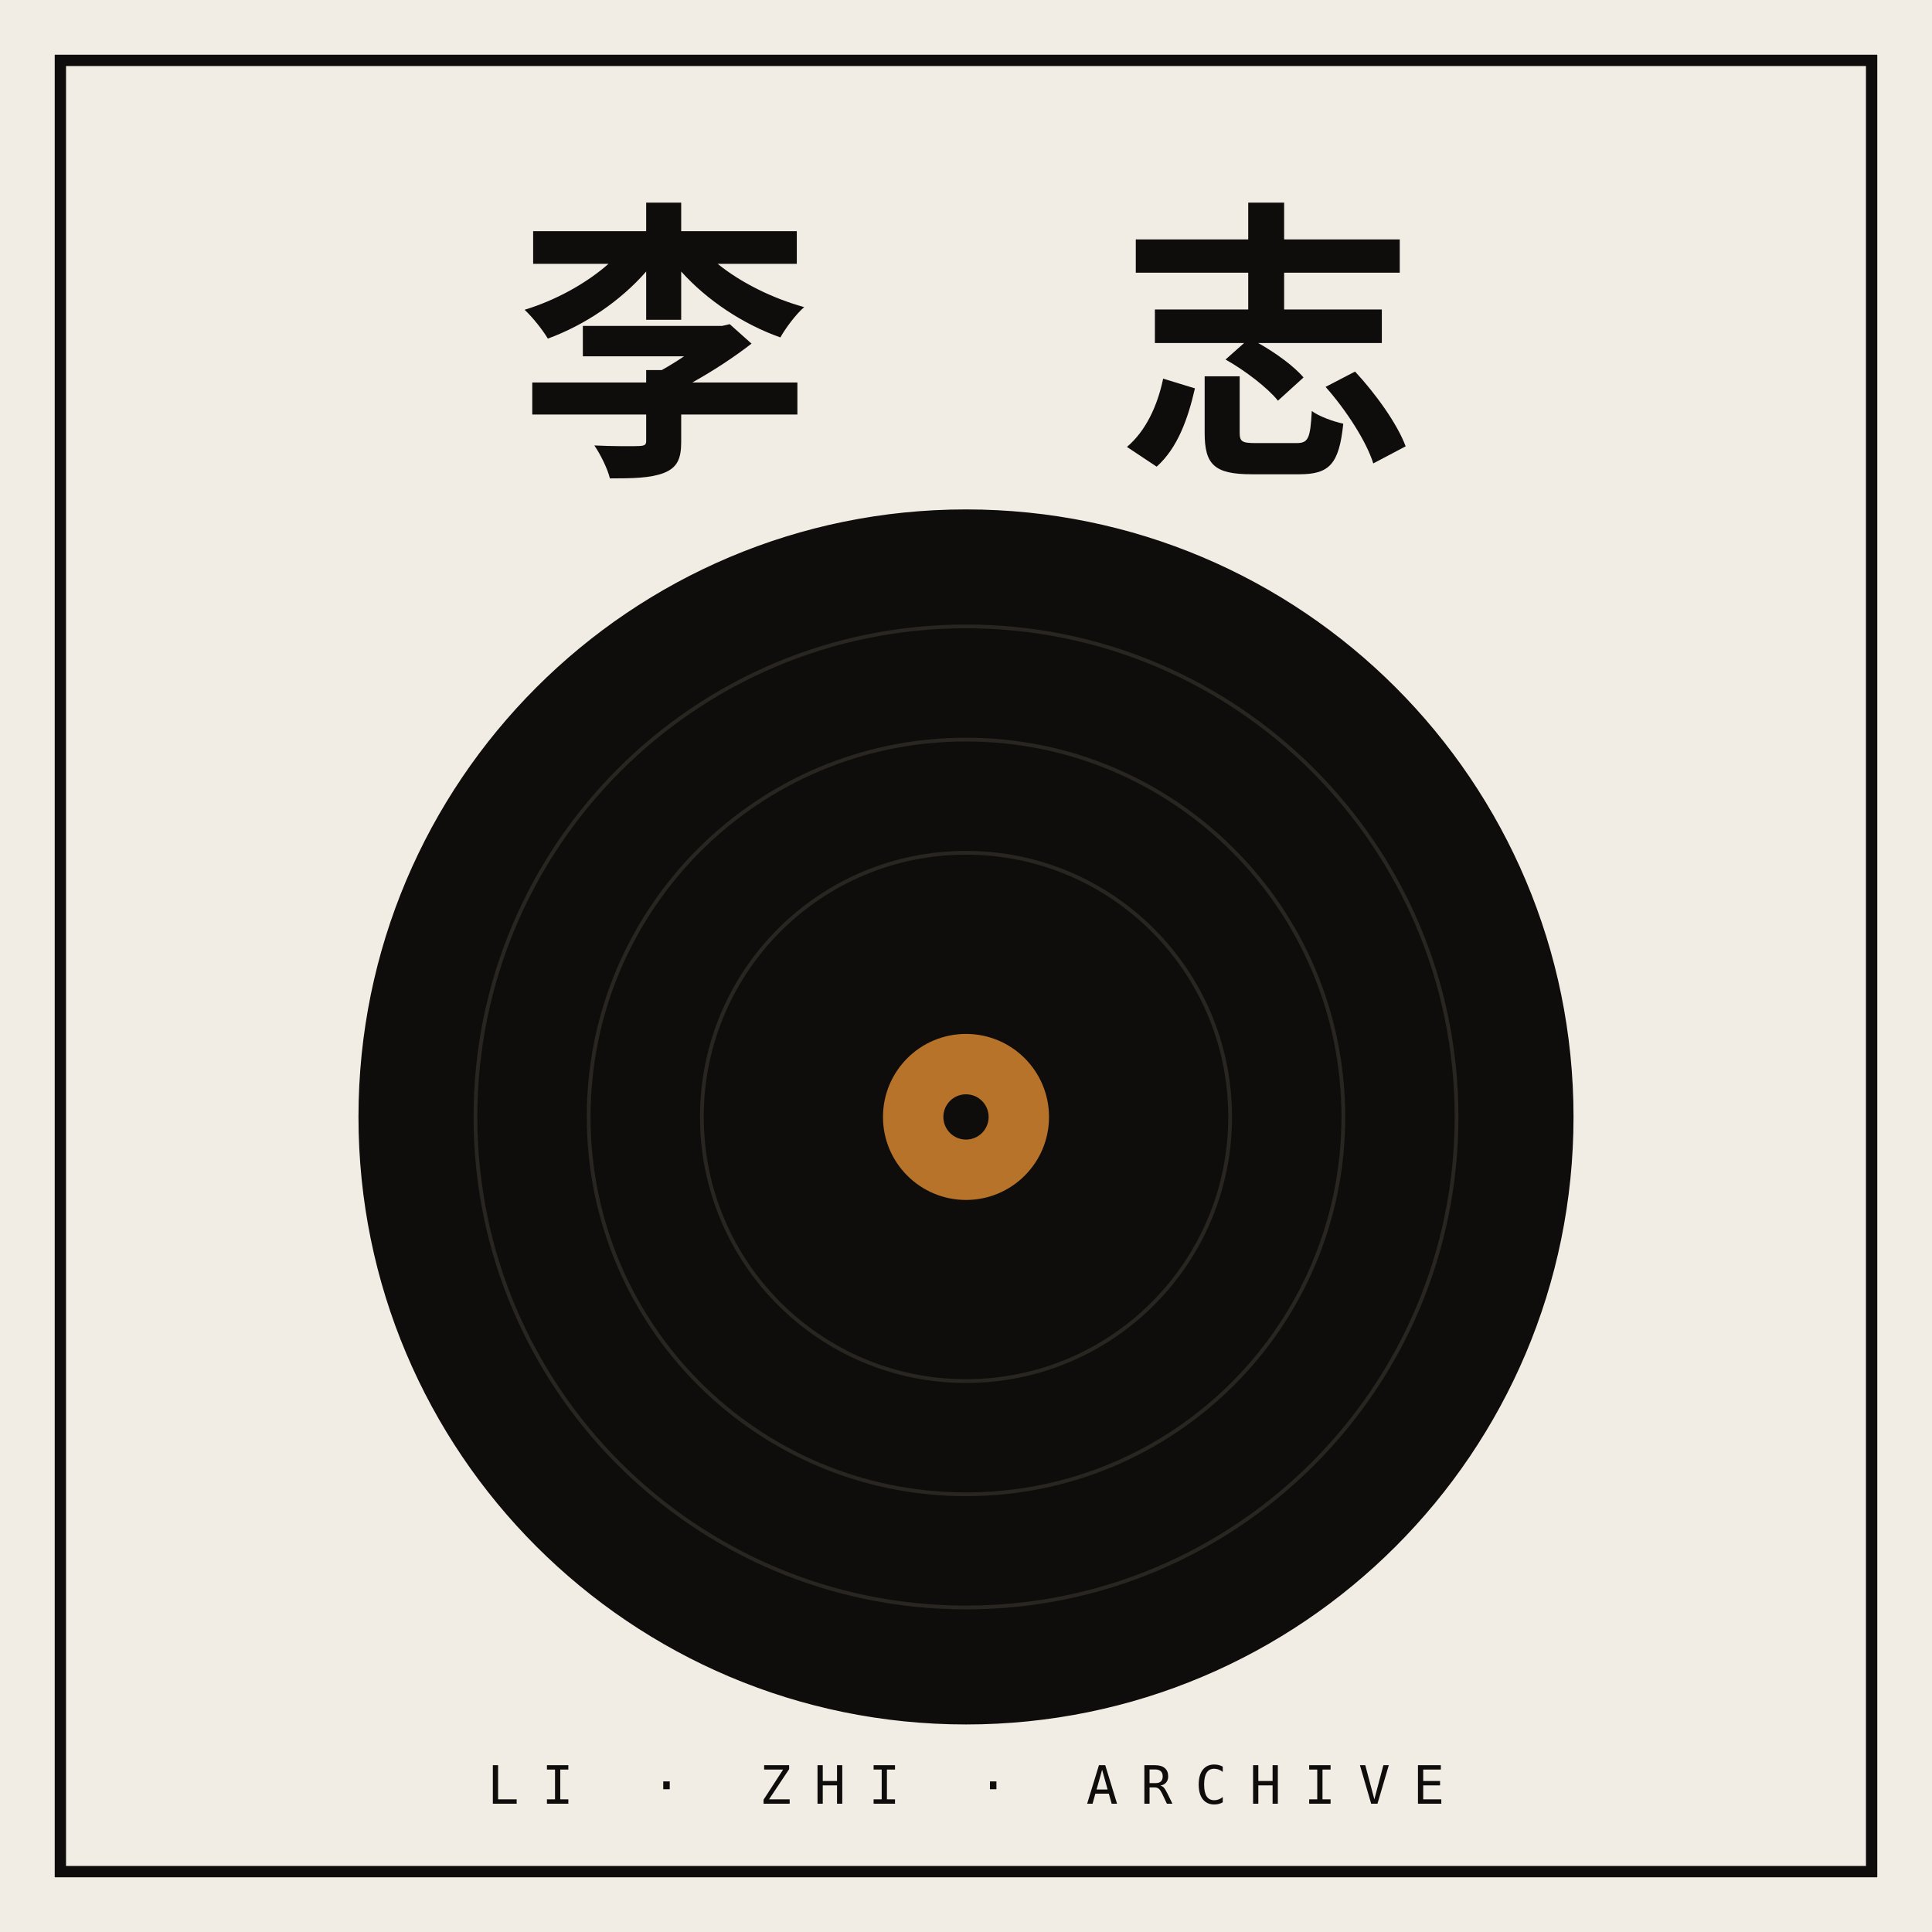
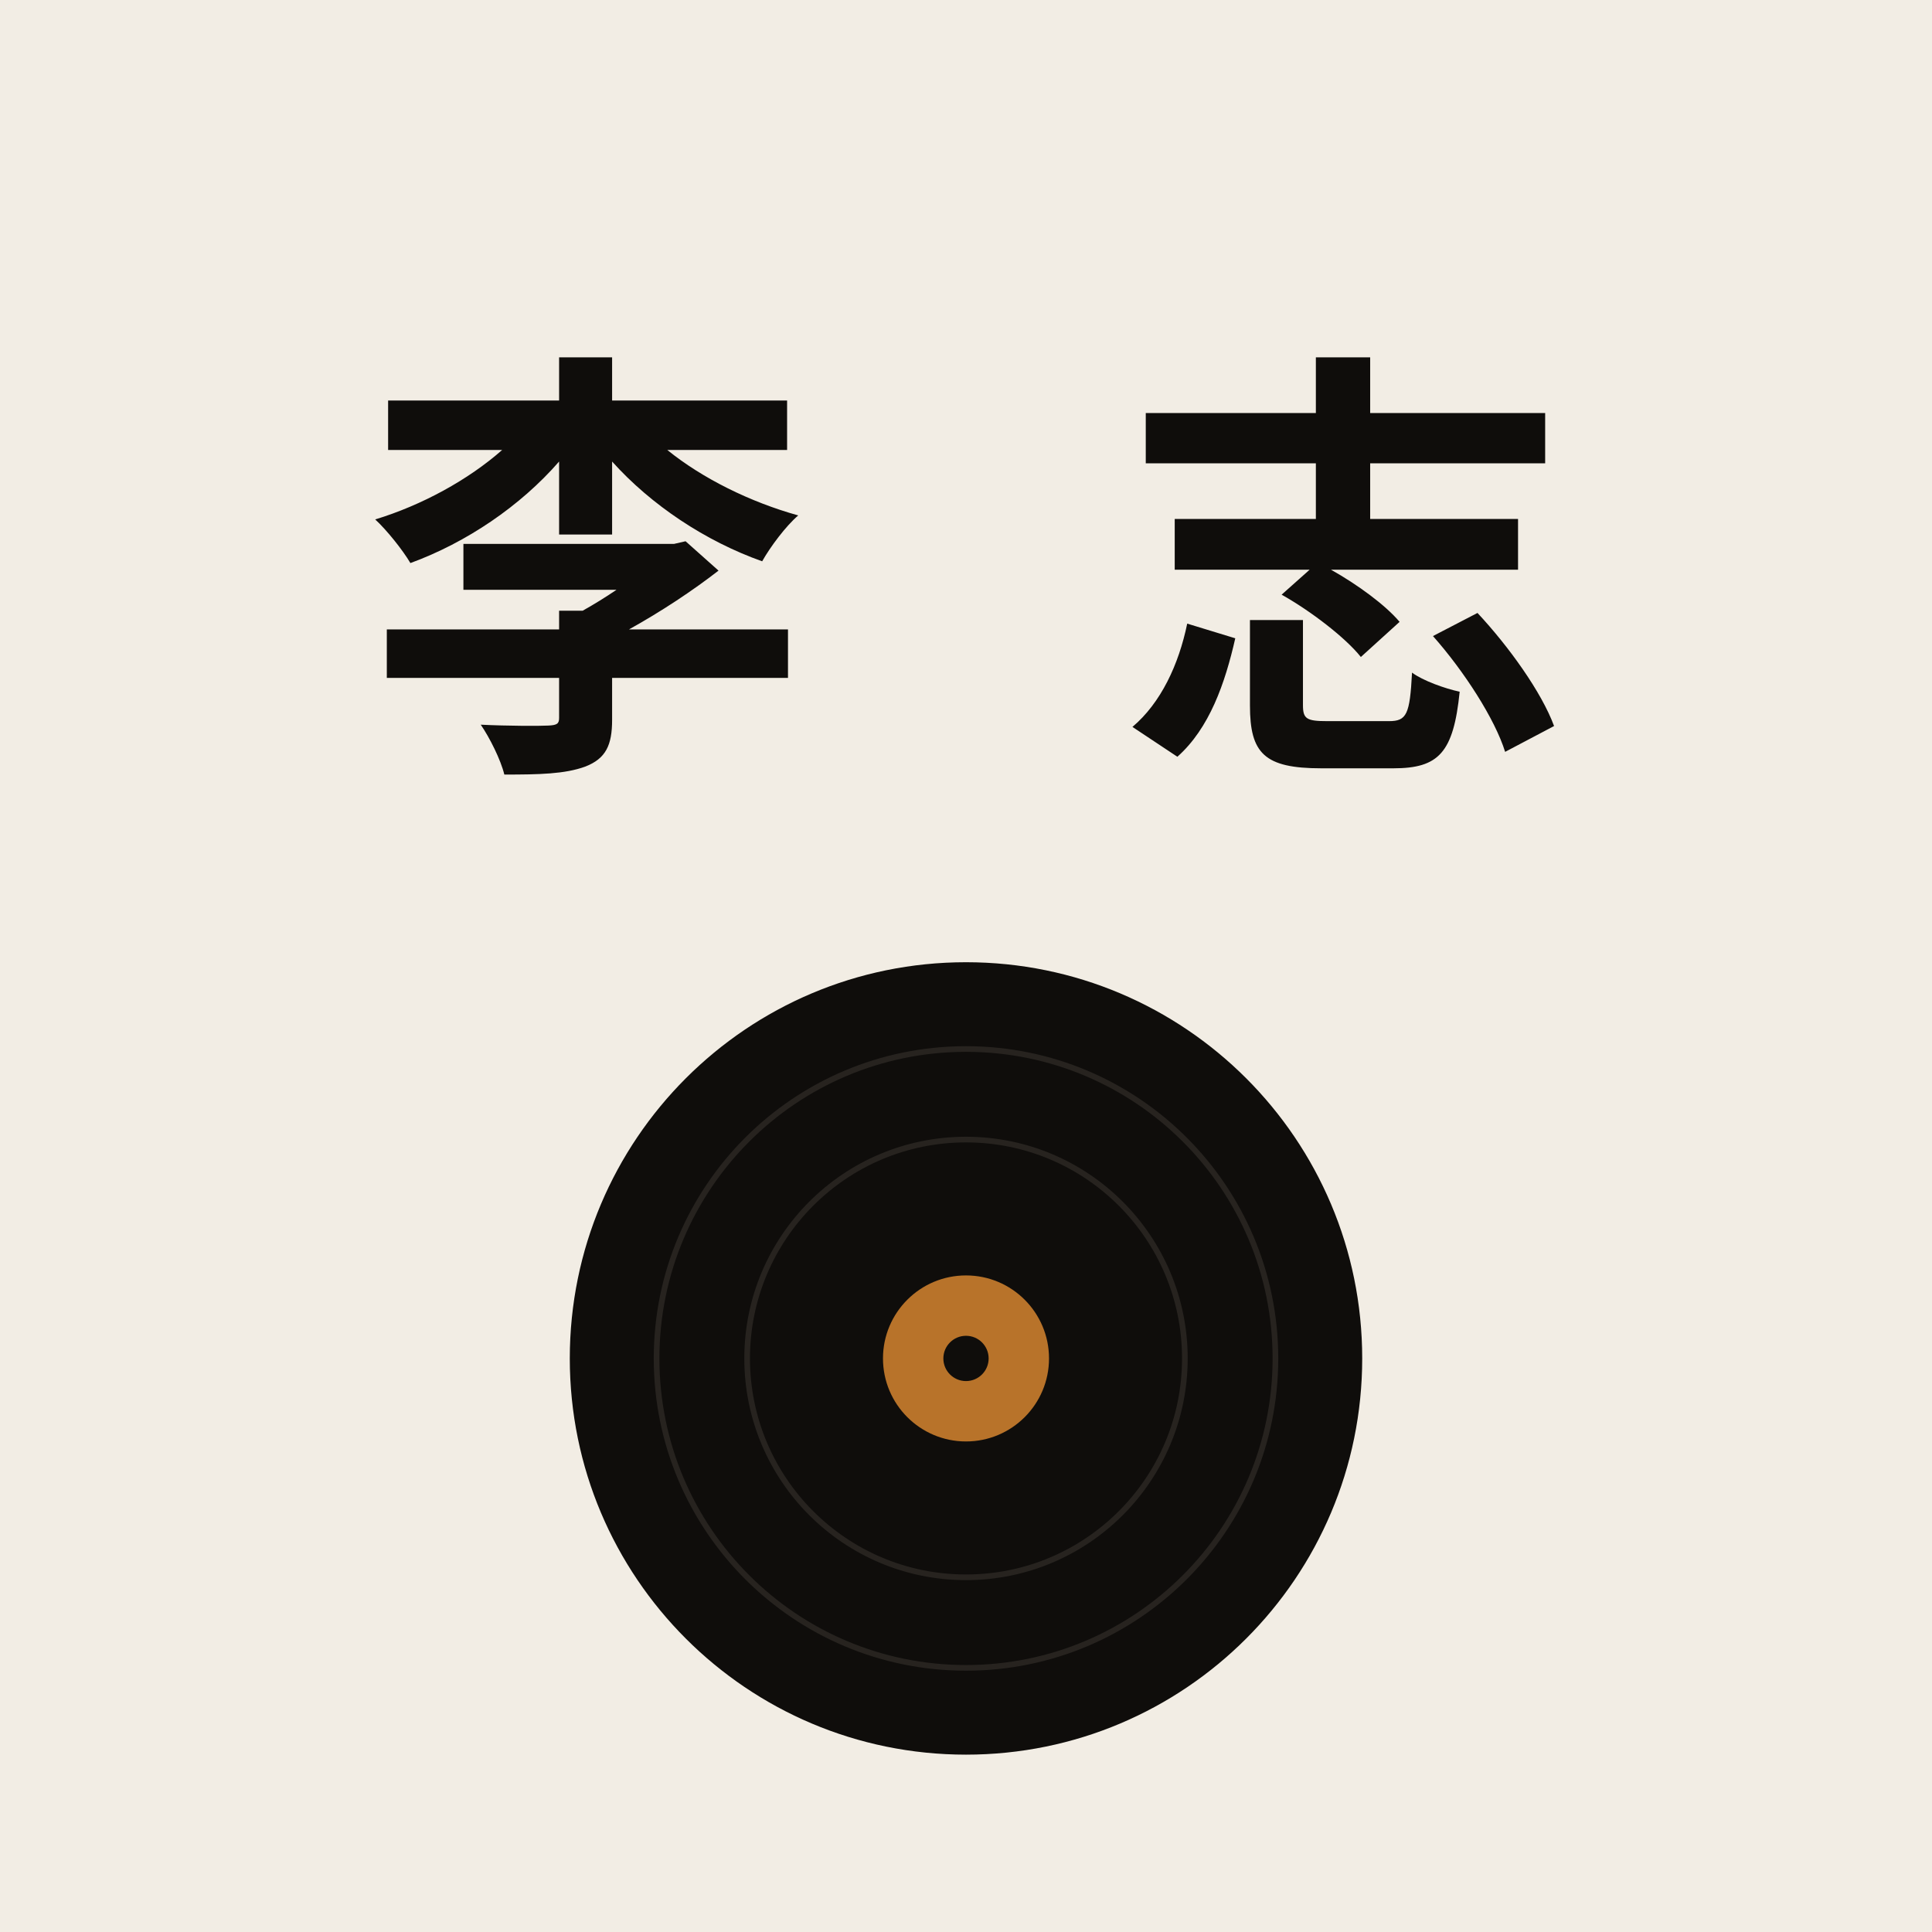
<svg xmlns="http://www.w3.org/2000/svg" viewBox="0 0 512 512">
  <rect width="512" height="512" fill="#f2ede4" />
-   <rect x="16" y="16" width="480" height="480" fill="none" stroke="#0f0d0b" stroke-width="3" />
-   <g transform="translate(256 296)">
-     <circle r="160" fill="#0f0d0b" />
-     <circle r="160" fill="none" stroke="#0f0d0b" stroke-width="2" />
-     <circle r="130" fill="none" stroke="#3a3530" stroke-width="1" opacity="0.6" />
-     <circle r="100" fill="none" stroke="#3a3530" stroke-width="1" opacity="0.6" />
-     <circle r="70" fill="none" stroke="#3a3530" stroke-width="1" opacity="0.6" />
+   <text x="256" y="195" text-anchor="middle" font-family="'Songti SC','STSong','SimSun',serif" font-weight="900" font-size="118" fill="#0f0d0b" letter-spacing="28">李 志</text>
+   <g transform="translate(256 360)">
+     <circle r="105" fill="#0f0d0b" />
+     <circle r="82" fill="none" stroke="#3a3530" stroke-width="1.5" opacity="0.55" />
+     <circle r="58" fill="none" stroke="#3a3530" stroke-width="1.5" opacity="0.55" />
    <circle r="22" fill="#b8732a" />
    <circle r="6" fill="#0f0d0b" />
  </g>
-   <text x="256" y="120" text-anchor="middle" font-family="'Songti SC','STSong','SimSun',serif" font-weight="900" font-size="78" fill="#0f0d0b" letter-spacing="32">李 志</text>
-   <text x="256" y="478" text-anchor="middle" font-family="'JetBrains Mono','Menlo',monospace" font-size="14" fill="#0f0d0b" letter-spacing="6">LI · ZHI · ARCHIVE</text>
</svg>
